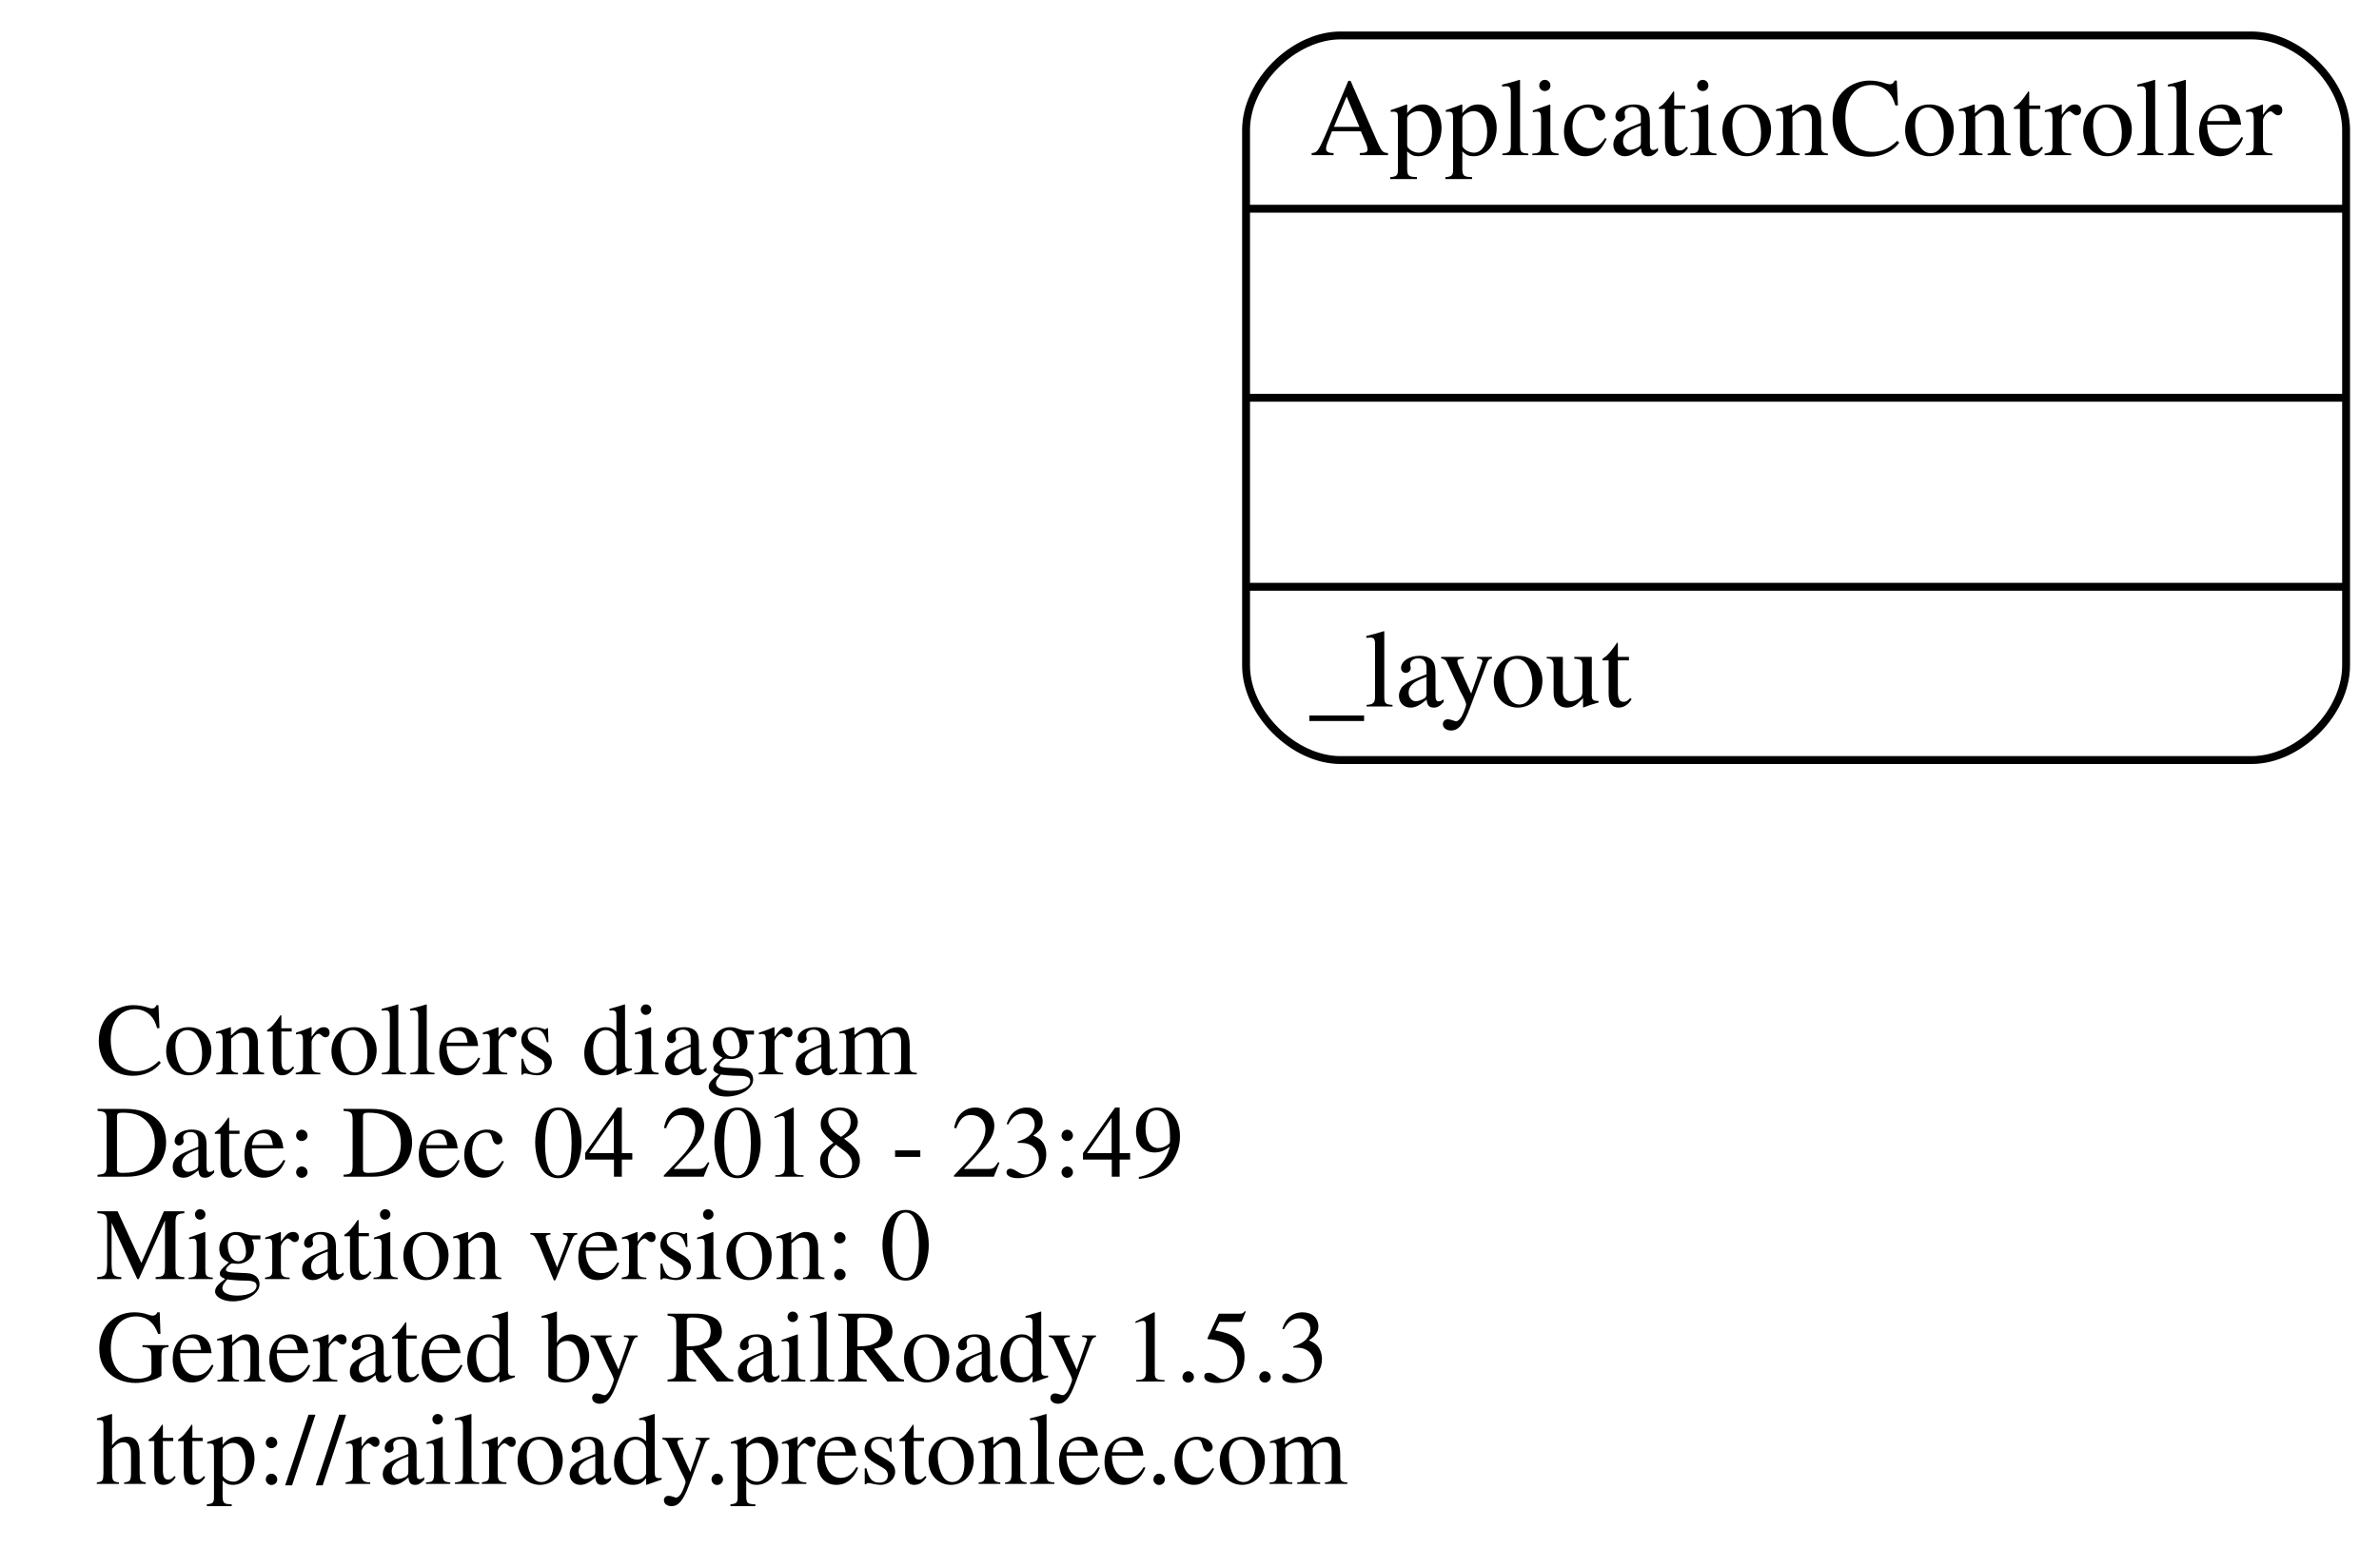
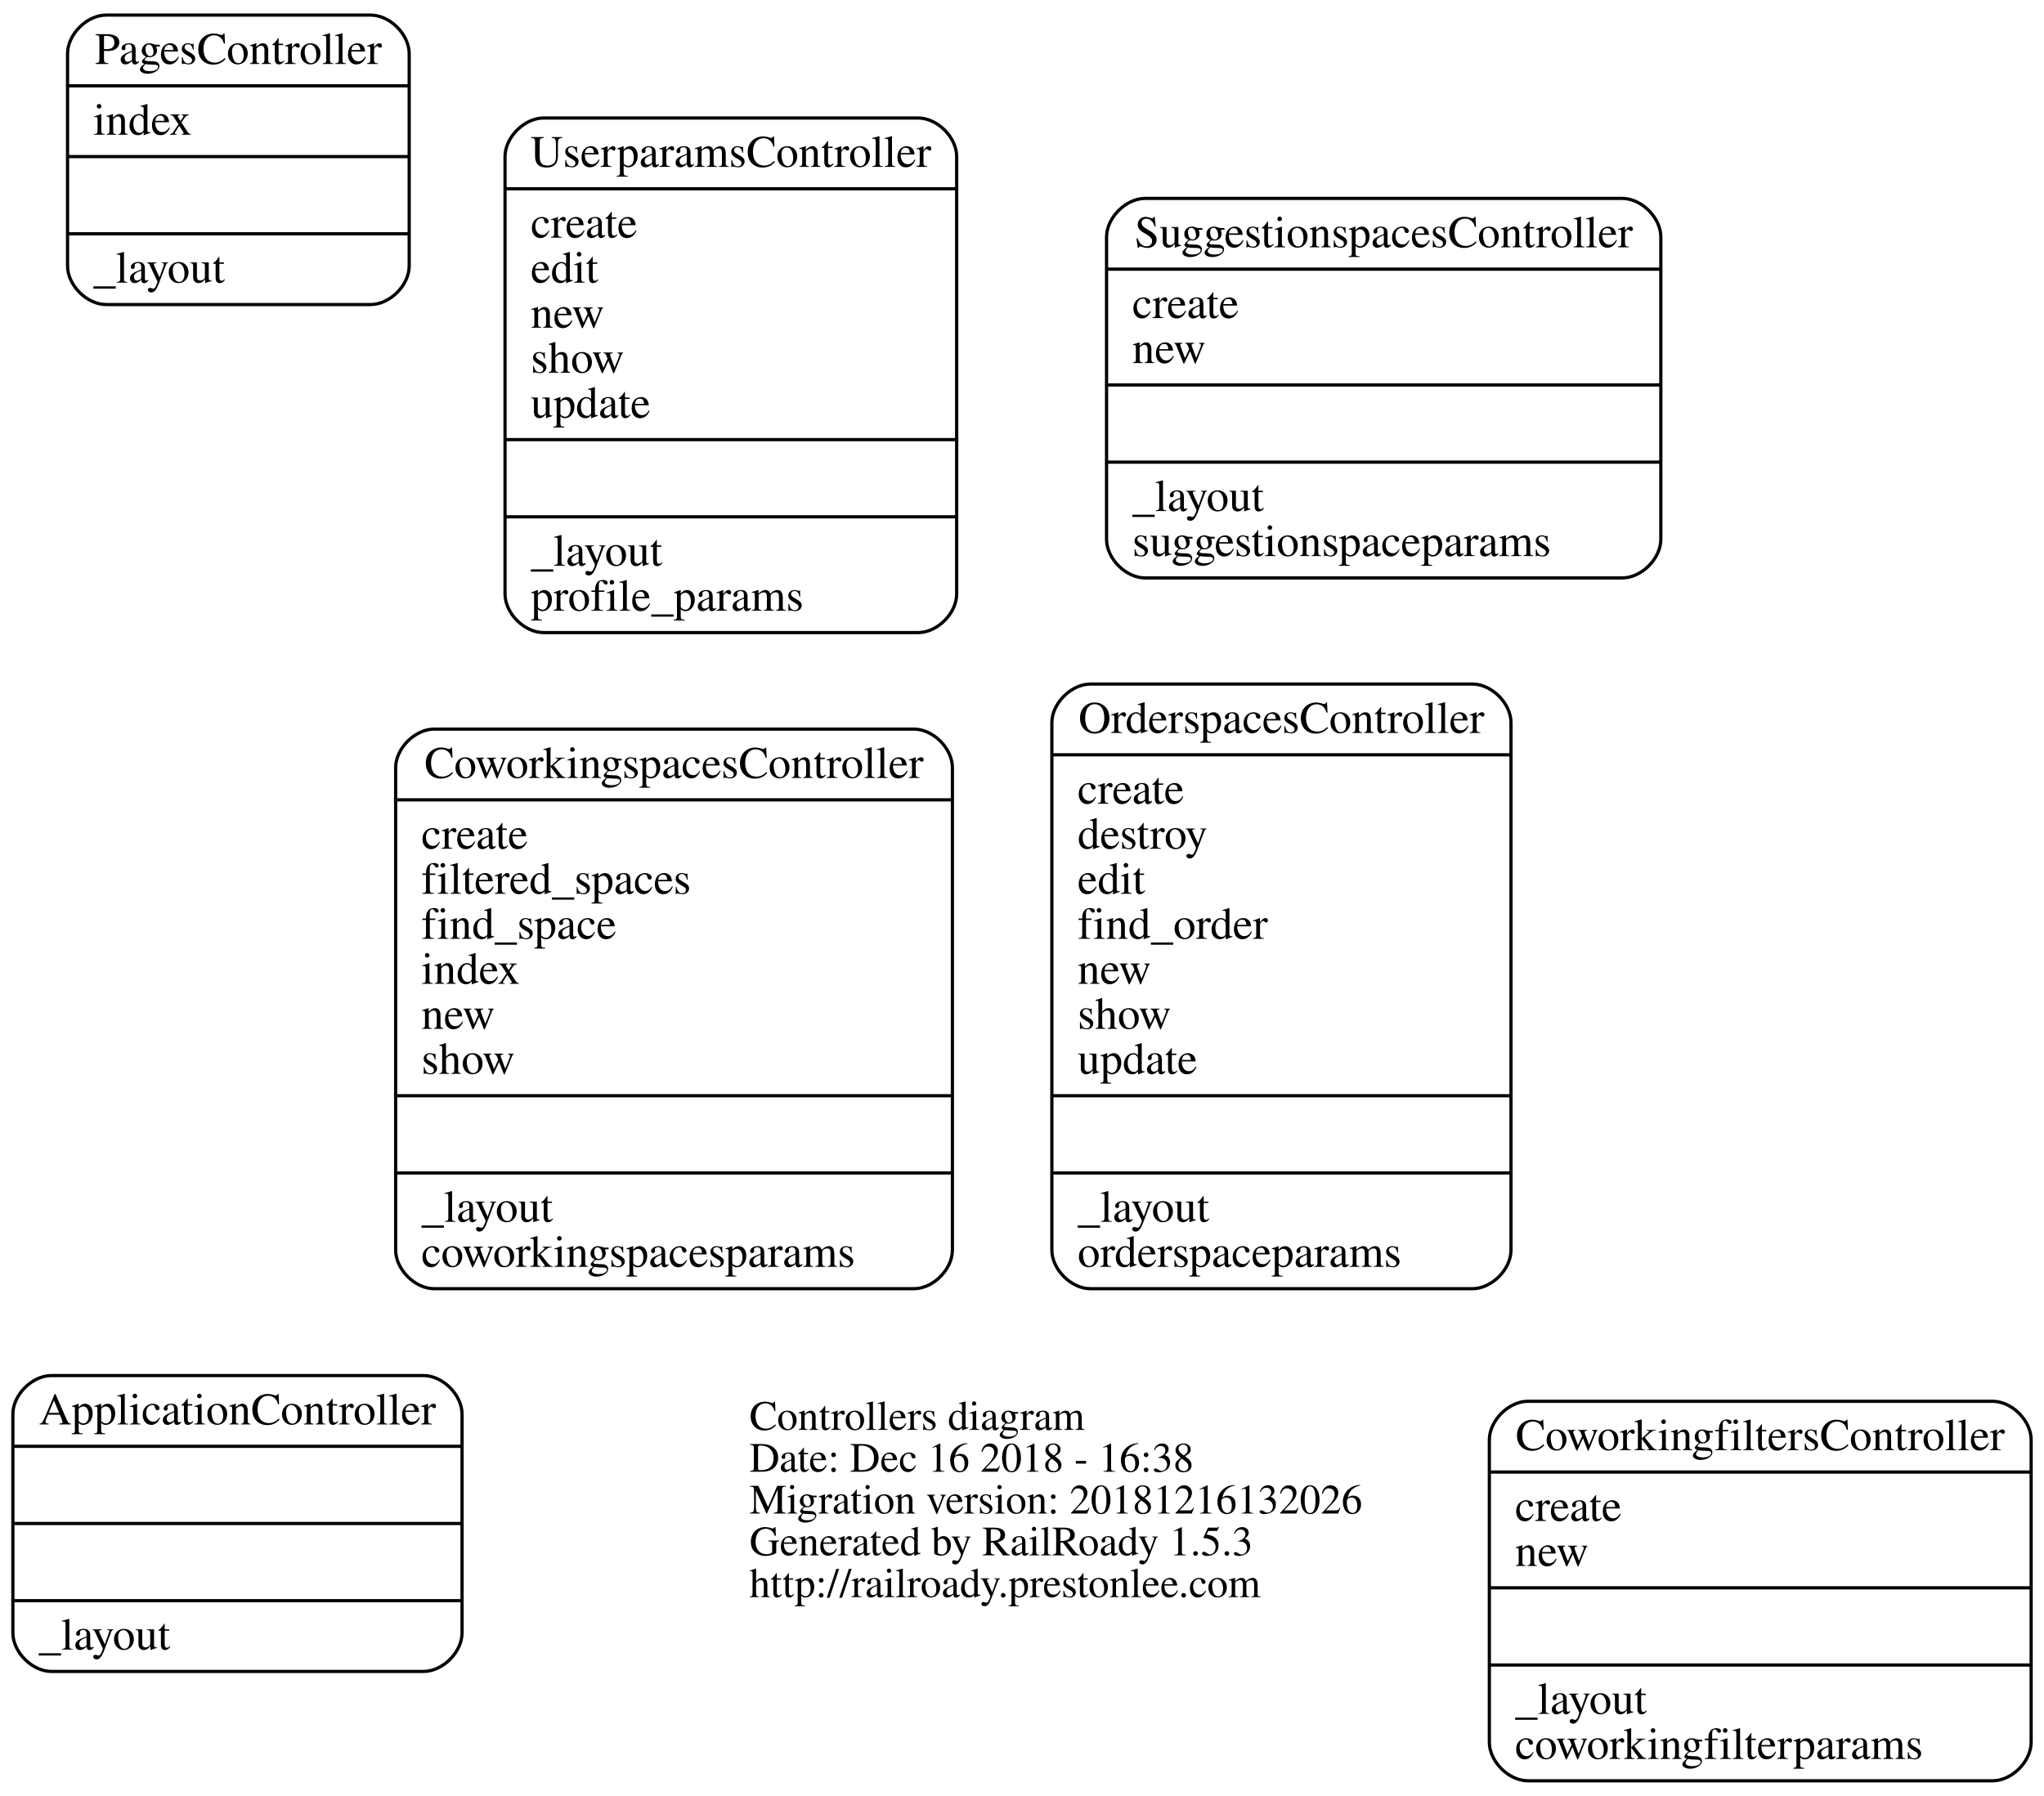
- <svg xmlns="http://www.w3.org/2000/svg" width="302pt" height="199pt" viewBox="0.00 0.00 301.64 199.00">
-   <g id="graph0" class="graph" transform="scale(1 1) rotate(0) translate(4 195)">
-     <polygon fill="transparent" stroke="transparent" points="-4,4 -4,-195 297.642,-195 297.642,4 -4,4" />
+ <svg xmlns="http://www.w3.org/2000/svg" width="635pt" height="558pt" viewBox="0.00 0.00 635.43 558.00">
+   <g id="graph0" class="graph" transform="scale(1 1) rotate(0) translate(4 554)">
+     <polygon fill="transparent" stroke="transparent" points="-4,4 -4,-554 631.435,-554 631.435,4 -4,4" />
    <g id="node1" class="node">
-       <text text-anchor="start" x="8" y="-58.6" font-family="Times,serif" font-size="13.00" fill="#000000">Controllers diagram</text>
-       <text text-anchor="start" x="8" y="-45.6" font-family="Times,serif" font-size="13.00" fill="#000000">Date: Dec 04 2018 - 23:49</text>
-       <text text-anchor="start" x="8" y="-32.6" font-family="Times,serif" font-size="13.00" fill="#000000">Migration version: 0</text>
-       <text text-anchor="start" x="8" y="-19.6" font-family="Times,serif" font-size="13.00" fill="#000000">Generated by RailRoady 1.5.3</text>
-       <text text-anchor="start" x="8" y="-6.6" font-family="Times,serif" font-size="13.00" fill="#000000">http://railroady.prestonlee.com</text>
+       <text text-anchor="start" x="229" y="-109.6" font-family="Times,serif" font-size="13.00" fill="#000000">Controllers diagram</text>
+       <text text-anchor="start" x="229" y="-96.6" font-family="Times,serif" font-size="13.00" fill="#000000">Date: Dec 16 2018 - 16:38</text>
+       <text text-anchor="start" x="229" y="-83.6" font-family="Times,serif" font-size="13.00" fill="#000000">Migration version: 20181216132026</text>
+       <text text-anchor="start" x="229" y="-70.6" font-family="Times,serif" font-size="13.00" fill="#000000">Generated by RailRoady 1.5.3</text>
+       <text text-anchor="start" x="229" y="-57.6" font-family="Times,serif" font-size="13.00" fill="#000000">http://railroady.prestonlee.com</text>
    </g>
    <g id="node2" class="node">
-       <path fill="none" stroke="#000000" d="M166,-98.5C166,-98.5 281.642,-98.5 281.642,-98.5 287.642,-98.5 293.642,-104.5 293.642,-110.5 293.642,-110.5 293.642,-178.5 293.642,-178.5 293.642,-184.5 287.642,-190.5 281.642,-190.5 281.642,-190.5 166,-190.5 166,-190.5 160,-190.5 154,-184.5 154,-178.5 154,-178.5 154,-110.5 154,-110.5 154,-104.5 160,-98.5 166,-98.5" />
-       <text text-anchor="middle" x="223.821" y="-175.3" font-family="Times,serif" font-size="14.00" fill="#000000">ApplicationController</text>
-       <polyline fill="none" stroke="#000000" points="154,-168.5 293.642,-168.5 " />
-       <polyline fill="none" stroke="#000000" points="154,-144.5 293.642,-144.5 " />
-       <polyline fill="none" stroke="#000000" points="154,-120.5 293.642,-120.5 " />
-       <text text-anchor="start" x="162" y="-105.3" font-family="Times,serif" font-size="14.00" fill="#000000">_layout</text>
+       <path fill="none" stroke="#000000" d="M471,-.5C471,-.5 615.435,-.5 615.435,-.5 621.435,-.5 627.435,-6.5 627.435,-12.5 627.435,-12.5 627.435,-106.5 627.435,-106.5 627.435,-112.5 621.435,-118.5 615.435,-118.5 615.435,-118.5 471,-118.5 471,-118.5 465,-118.5 459,-112.5 459,-106.5 459,-106.5 459,-12.5 459,-12.5 459,-6.5 465,-.5 471,-.5" />
+       <text text-anchor="middle" x="543.217" y="-103.3" font-family="Times,serif" font-size="14.00" fill="#000000">CoworkingfiltersController</text>
+       <polyline fill="none" stroke="#000000" points="459,-96.5 627.435,-96.5 " />
+       <text text-anchor="start" x="467" y="-81.3" font-family="Times,serif" font-size="14.00" fill="#000000">create</text>
+       <text text-anchor="start" x="467" y="-67.3" font-family="Times,serif" font-size="14.00" fill="#000000">new</text>
+       <polyline fill="none" stroke="#000000" points="459,-60.5 627.435,-60.5 " />
+       <polyline fill="none" stroke="#000000" points="459,-36.5 627.435,-36.5 " />
+       <text text-anchor="start" x="467" y="-21.3" font-family="Times,serif" font-size="14.00" fill="#000000">_layout</text>
+       <text text-anchor="start" x="467" y="-7.3" font-family="Times,serif" font-size="14.00" fill="#000000">coworkingfilterparams</text>
+     </g>
+     <g id="node3" class="node">
+       <path fill="none" stroke="#000000" d="M12,-34.5C12,-34.5 127.642,-34.5 127.642,-34.5 133.642,-34.5 139.642,-40.5 139.642,-46.5 139.642,-46.5 139.642,-114.5 139.642,-114.5 139.642,-120.5 133.642,-126.5 127.642,-126.5 127.642,-126.5 12,-126.5 12,-126.5 6,-126.5 0,-120.5 0,-114.5 0,-114.5 0,-46.5 0,-46.5 0,-40.5 6,-34.5 12,-34.5" />
+       <text text-anchor="middle" x="69.821" y="-111.3" font-family="Times,serif" font-size="14.00" fill="#000000">ApplicationController</text>
+       <polyline fill="none" stroke="#000000" points="0,-104.5 139.642,-104.5 " />
+       <polyline fill="none" stroke="#000000" points="0,-80.5 139.642,-80.5 " />
+       <polyline fill="none" stroke="#000000" points="0,-56.5 139.642,-56.5 " />
+       <text text-anchor="start" x="8" y="-41.3" font-family="Times,serif" font-size="14.00" fill="#000000">_layout</text>
+     </g>
+     <g id="node4" class="node">
+       <path fill="none" stroke="#000000" d="M29,-459.5C29,-459.5 111.207,-459.5 111.207,-459.5 117.207,-459.5 123.207,-465.5 123.207,-471.5 123.207,-471.5 123.207,-537.5 123.207,-537.5 123.207,-543.5 117.207,-549.5 111.207,-549.5 111.207,-549.5 29,-549.5 29,-549.5 23,-549.5 17,-543.5 17,-537.5 17,-537.5 17,-471.5 17,-471.5 17,-465.5 23,-459.5 29,-459.5" />
+       <text text-anchor="middle" x="70.103" y="-534.3" font-family="Times,serif" font-size="14.00" fill="#000000">PagesController</text>
+       <polyline fill="none" stroke="#000000" points="17,-527.5 123.207,-527.5 " />
+       <text text-anchor="start" x="25" y="-512.3" font-family="Times,serif" font-size="14.00" fill="#000000">index</text>
+       <polyline fill="none" stroke="#000000" points="17,-505.5 123.207,-505.5 " />
+       <polyline fill="none" stroke="#000000" points="17,-481.5 123.207,-481.5 " />
+       <text text-anchor="start" x="25" y="-466.3" font-family="Times,serif" font-size="14.00" fill="#000000">_layout</text>
+     </g>
+     <g id="node5" class="node">
+       <path fill="none" stroke="#000000" d="M352,-374.5C352,-374.5 500.31,-374.5 500.31,-374.5 506.31,-374.5 512.311,-380.5 512.311,-386.5 512.311,-386.5 512.311,-480.5 512.311,-480.5 512.311,-486.5 506.31,-492.5 500.31,-492.5 500.31,-492.5 352,-492.5 352,-492.5 346,-492.5 340,-486.5 340,-480.5 340,-480.5 340,-386.5 340,-386.5 340,-380.5 346,-374.5 352,-374.5" />
+       <text text-anchor="middle" x="426.155" y="-477.3" font-family="Times,serif" font-size="14.00" fill="#000000">SuggestionspacesController</text>
+       <polyline fill="none" stroke="#000000" points="340,-470.5 512.311,-470.5 " />
+       <text text-anchor="start" x="348" y="-455.3" font-family="Times,serif" font-size="14.00" fill="#000000">create</text>
+       <text text-anchor="start" x="348" y="-441.3" font-family="Times,serif" font-size="14.00" fill="#000000">new</text>
+       <polyline fill="none" stroke="#000000" points="340,-434.5 512.311,-434.5 " />
+       <polyline fill="none" stroke="#000000" points="340,-410.5 512.311,-410.5 " />
+       <text text-anchor="start" x="348" y="-395.3" font-family="Times,serif" font-size="14.00" fill="#000000">_layout</text>
+       <text text-anchor="start" x="348" y="-381.3" font-family="Times,serif" font-size="14.00" fill="#000000">suggestionspaceparams</text>
+     </g>
+     <g id="node6" class="node">
+       <path fill="none" stroke="#000000" d="M131,-153.5C131,-153.5 280.083,-153.5 280.083,-153.5 286.083,-153.5 292.083,-159.5 292.083,-165.5 292.083,-165.5 292.083,-315.5 292.083,-315.5 292.083,-321.5 286.083,-327.5 280.083,-327.5 280.083,-327.5 131,-327.5 131,-327.5 125,-327.5 119,-321.5 119,-315.5 119,-315.5 119,-165.5 119,-165.5 119,-159.5 125,-153.5 131,-153.5" />
+       <text text-anchor="middle" x="205.542" y="-312.3" font-family="Times,serif" font-size="14.00" fill="#000000">CoworkingspacesController</text>
+       <polyline fill="none" stroke="#000000" points="119,-305.5 292.083,-305.5 " />
+       <text text-anchor="start" x="127" y="-290.3" font-family="Times,serif" font-size="14.00" fill="#000000">create</text>
+       <text text-anchor="start" x="127" y="-276.3" font-family="Times,serif" font-size="14.00" fill="#000000">filtered_spaces</text>
+       <text text-anchor="start" x="127" y="-262.3" font-family="Times,serif" font-size="14.00" fill="#000000">find_space</text>
+       <text text-anchor="start" x="127" y="-248.3" font-family="Times,serif" font-size="14.00" fill="#000000">index</text>
+       <text text-anchor="start" x="127" y="-234.3" font-family="Times,serif" font-size="14.00" fill="#000000">new</text>
+       <text text-anchor="start" x="127" y="-220.3" font-family="Times,serif" font-size="14.00" fill="#000000">show</text>
+       <polyline fill="none" stroke="#000000" points="119,-213.5 292.083,-213.5 " />
+       <polyline fill="none" stroke="#000000" points="119,-189.5 292.083,-189.5 " />
+       <text text-anchor="start" x="127" y="-174.3" font-family="Times,serif" font-size="14.00" fill="#000000">_layout</text>
+       <text text-anchor="start" x="127" y="-160.3" font-family="Times,serif" font-size="14.00" fill="#000000">coworkingspacesparams</text>
+     </g>
+     <g id="node7" class="node">
+       <path fill="none" stroke="#000000" d="M165,-357.5C165,-357.5 281.407,-357.5 281.407,-357.5 287.407,-357.5 293.407,-363.5 293.407,-369.5 293.407,-369.5 293.407,-505.5 293.407,-505.5 293.407,-511.5 287.407,-517.5 281.407,-517.5 281.407,-517.5 165,-517.5 165,-517.5 159,-517.5 153,-511.5 153,-505.5 153,-505.5 153,-369.5 153,-369.5 153,-363.5 159,-357.5 165,-357.5" />
+       <text text-anchor="middle" x="223.204" y="-502.3" font-family="Times,serif" font-size="14.00" fill="#000000">UserparamsController</text>
+       <polyline fill="none" stroke="#000000" points="153,-495.5 293.407,-495.5 " />
+       <text text-anchor="start" x="161" y="-480.3" font-family="Times,serif" font-size="14.00" fill="#000000">create</text>
+       <text text-anchor="start" x="161" y="-466.3" font-family="Times,serif" font-size="14.00" fill="#000000">edit</text>
+       <text text-anchor="start" x="161" y="-452.3" font-family="Times,serif" font-size="14.00" fill="#000000">new</text>
+       <text text-anchor="start" x="161" y="-438.3" font-family="Times,serif" font-size="14.00" fill="#000000">show</text>
+       <text text-anchor="start" x="161" y="-424.3" font-family="Times,serif" font-size="14.00" fill="#000000">update</text>
+       <polyline fill="none" stroke="#000000" points="153,-417.5 293.407,-417.5 " />
+       <polyline fill="none" stroke="#000000" points="153,-393.5 293.407,-393.5 " />
+       <text text-anchor="start" x="161" y="-378.3" font-family="Times,serif" font-size="14.00" fill="#000000">_layout</text>
+       <text text-anchor="start" x="161" y="-364.3" font-family="Times,serif" font-size="14.00" fill="#000000">profile_params</text>
+     </g>
+     <g id="node8" class="node">
+       <path fill="none" stroke="#000000" d="M335,-153.5C335,-153.5 453.731,-153.5 453.731,-153.5 459.731,-153.5 465.731,-159.5 465.731,-165.5 465.731,-165.5 465.731,-329.5 465.731,-329.5 465.731,-335.5 459.731,-341.5 453.731,-341.5 453.731,-341.5 335,-341.5 335,-341.5 329,-341.5 323,-335.5 323,-329.5 323,-329.5 323,-165.5 323,-165.5 323,-159.5 329,-153.5 335,-153.5" />
+       <text text-anchor="middle" x="394.366" y="-326.3" font-family="Times,serif" font-size="14.00" fill="#000000">OrderspacesController</text>
+       <polyline fill="none" stroke="#000000" points="323,-319.5 465.731,-319.5 " />
+       <text text-anchor="start" x="331" y="-304.3" font-family="Times,serif" font-size="14.00" fill="#000000">create</text>
+       <text text-anchor="start" x="331" y="-290.3" font-family="Times,serif" font-size="14.00" fill="#000000">destroy</text>
+       <text text-anchor="start" x="331" y="-276.3" font-family="Times,serif" font-size="14.00" fill="#000000">edit</text>
+       <text text-anchor="start" x="331" y="-262.3" font-family="Times,serif" font-size="14.00" fill="#000000">find_order</text>
+       <text text-anchor="start" x="331" y="-248.3" font-family="Times,serif" font-size="14.00" fill="#000000">new</text>
+       <text text-anchor="start" x="331" y="-234.3" font-family="Times,serif" font-size="14.00" fill="#000000">show</text>
+       <text text-anchor="start" x="331" y="-220.3" font-family="Times,serif" font-size="14.00" fill="#000000">update</text>
+       <polyline fill="none" stroke="#000000" points="323,-213.5 465.731,-213.5 " />
+       <polyline fill="none" stroke="#000000" points="323,-189.5 465.731,-189.5 " />
+       <text text-anchor="start" x="331" y="-174.3" font-family="Times,serif" font-size="14.00" fill="#000000">_layout</text>
+       <text text-anchor="start" x="331" y="-160.3" font-family="Times,serif" font-size="14.00" fill="#000000">orderspaceparams</text>
    </g>
  </g>
</svg>
